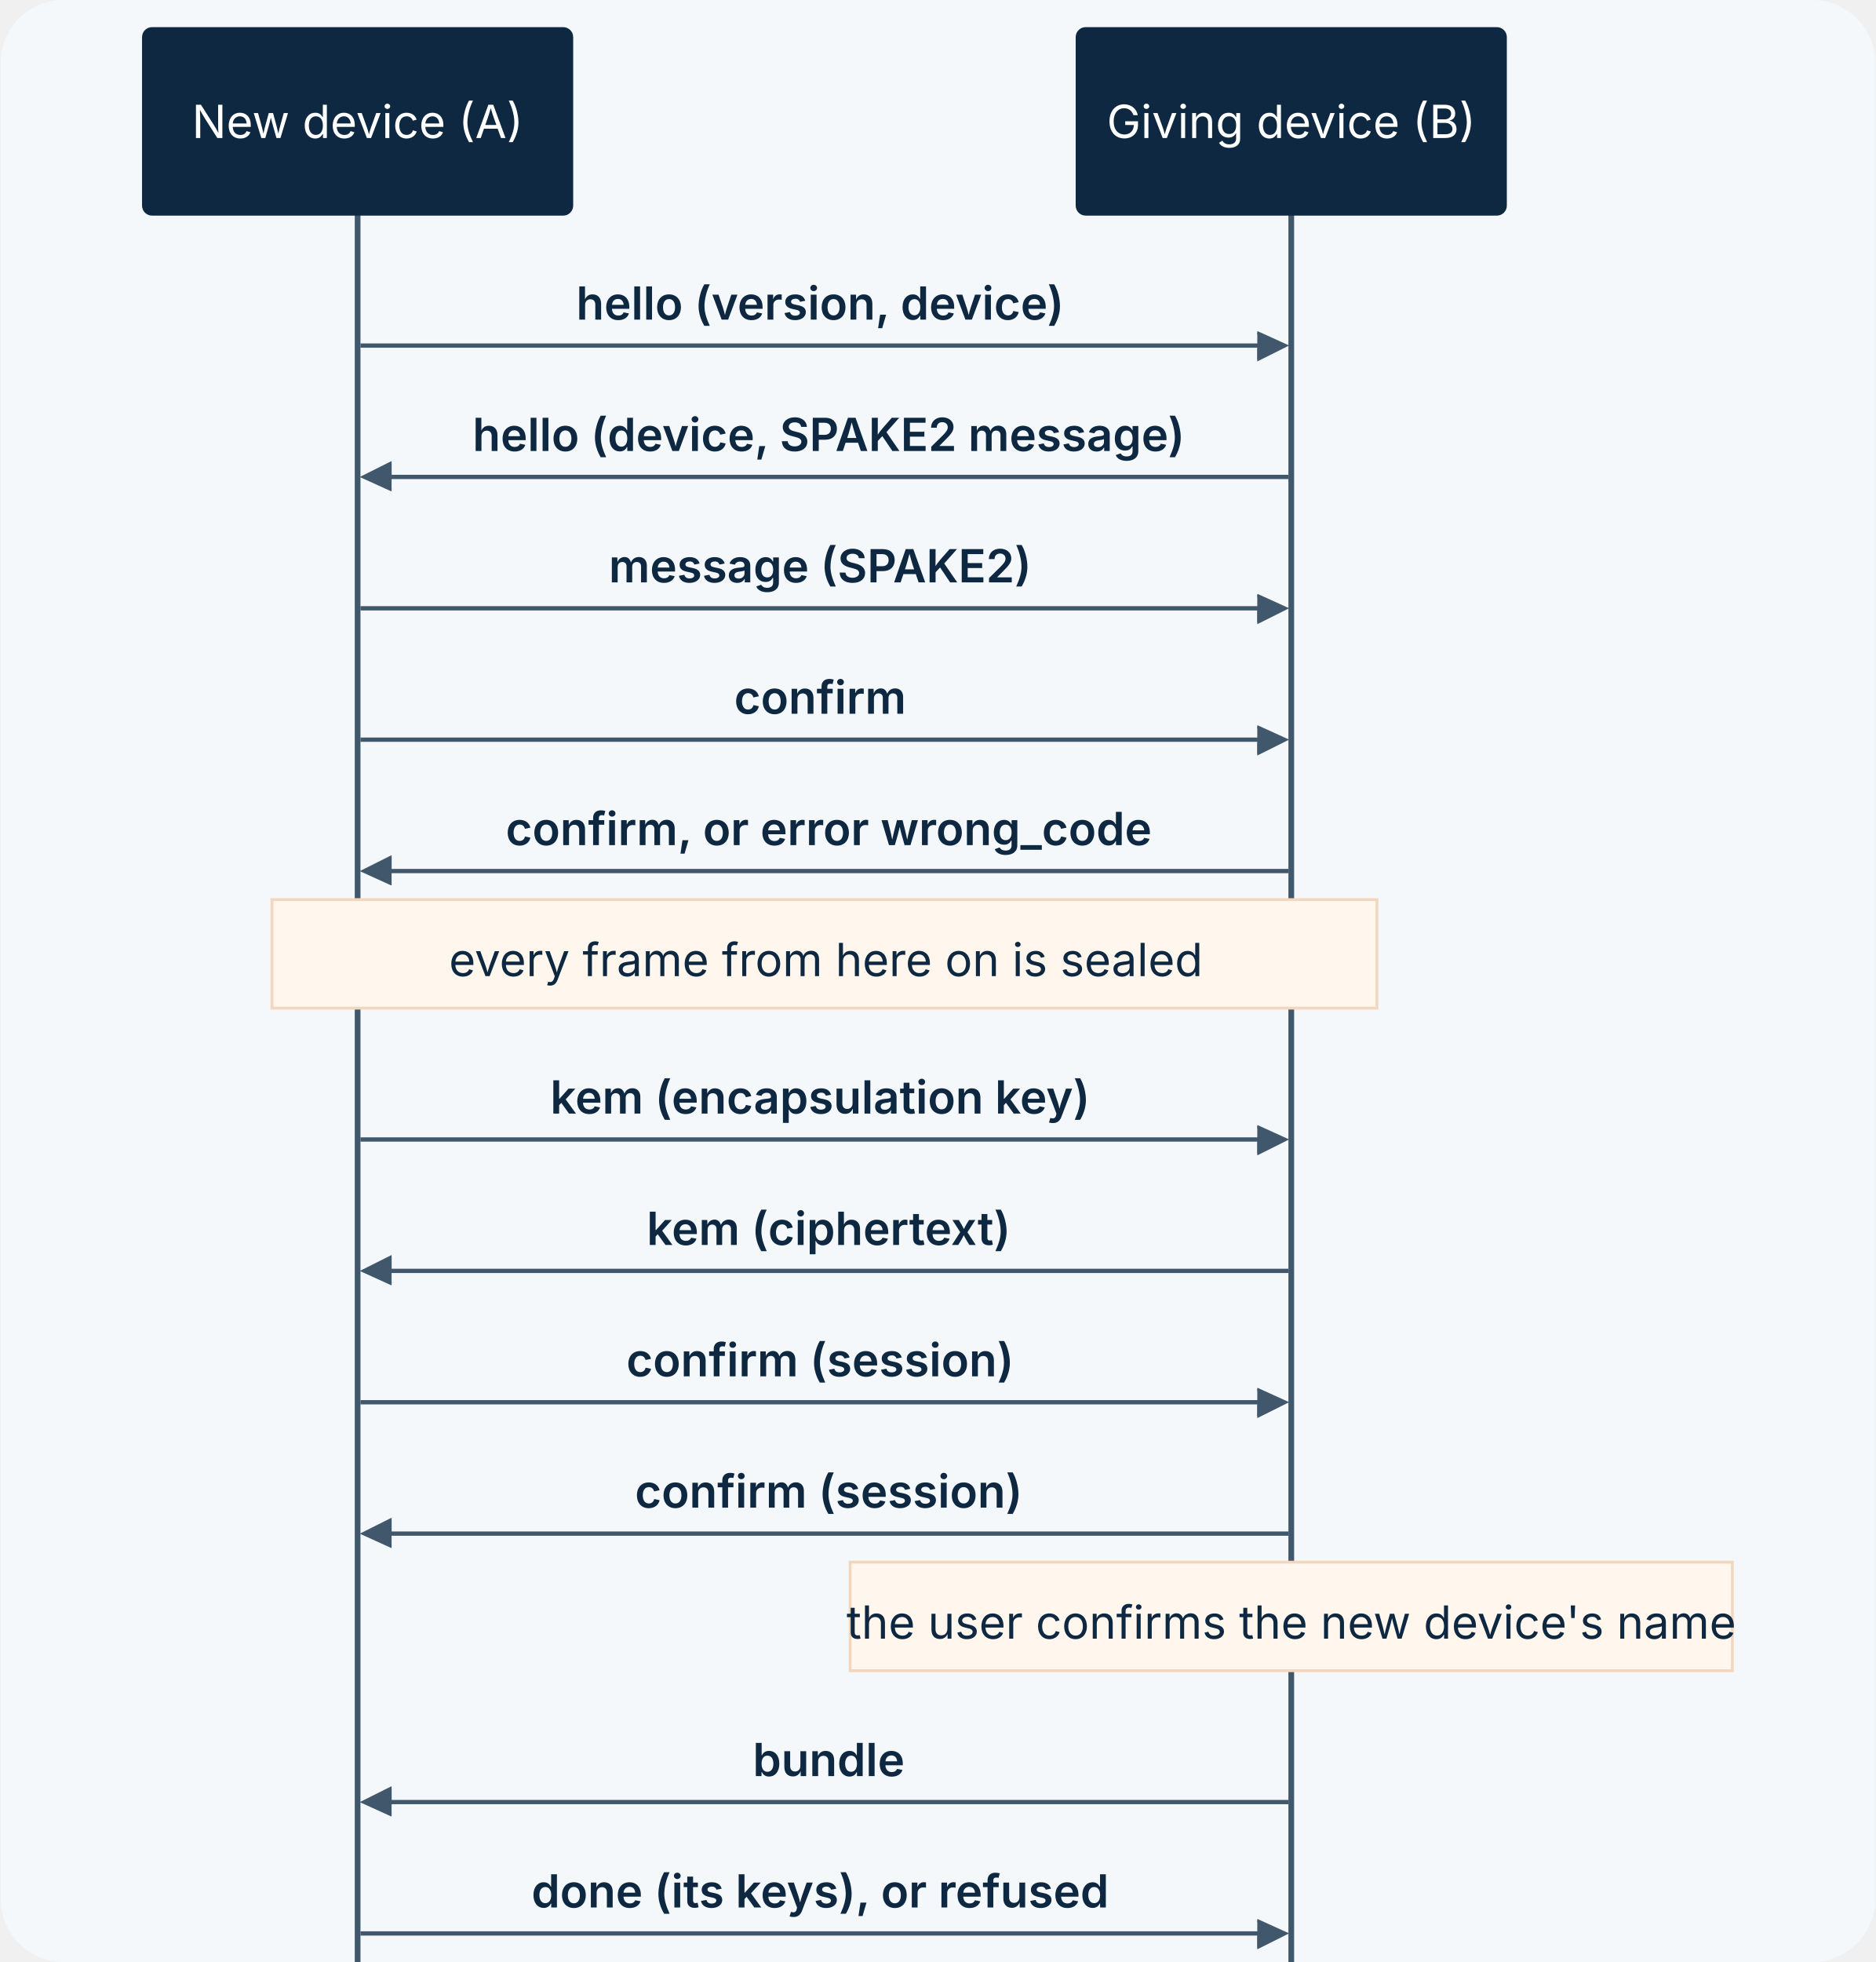
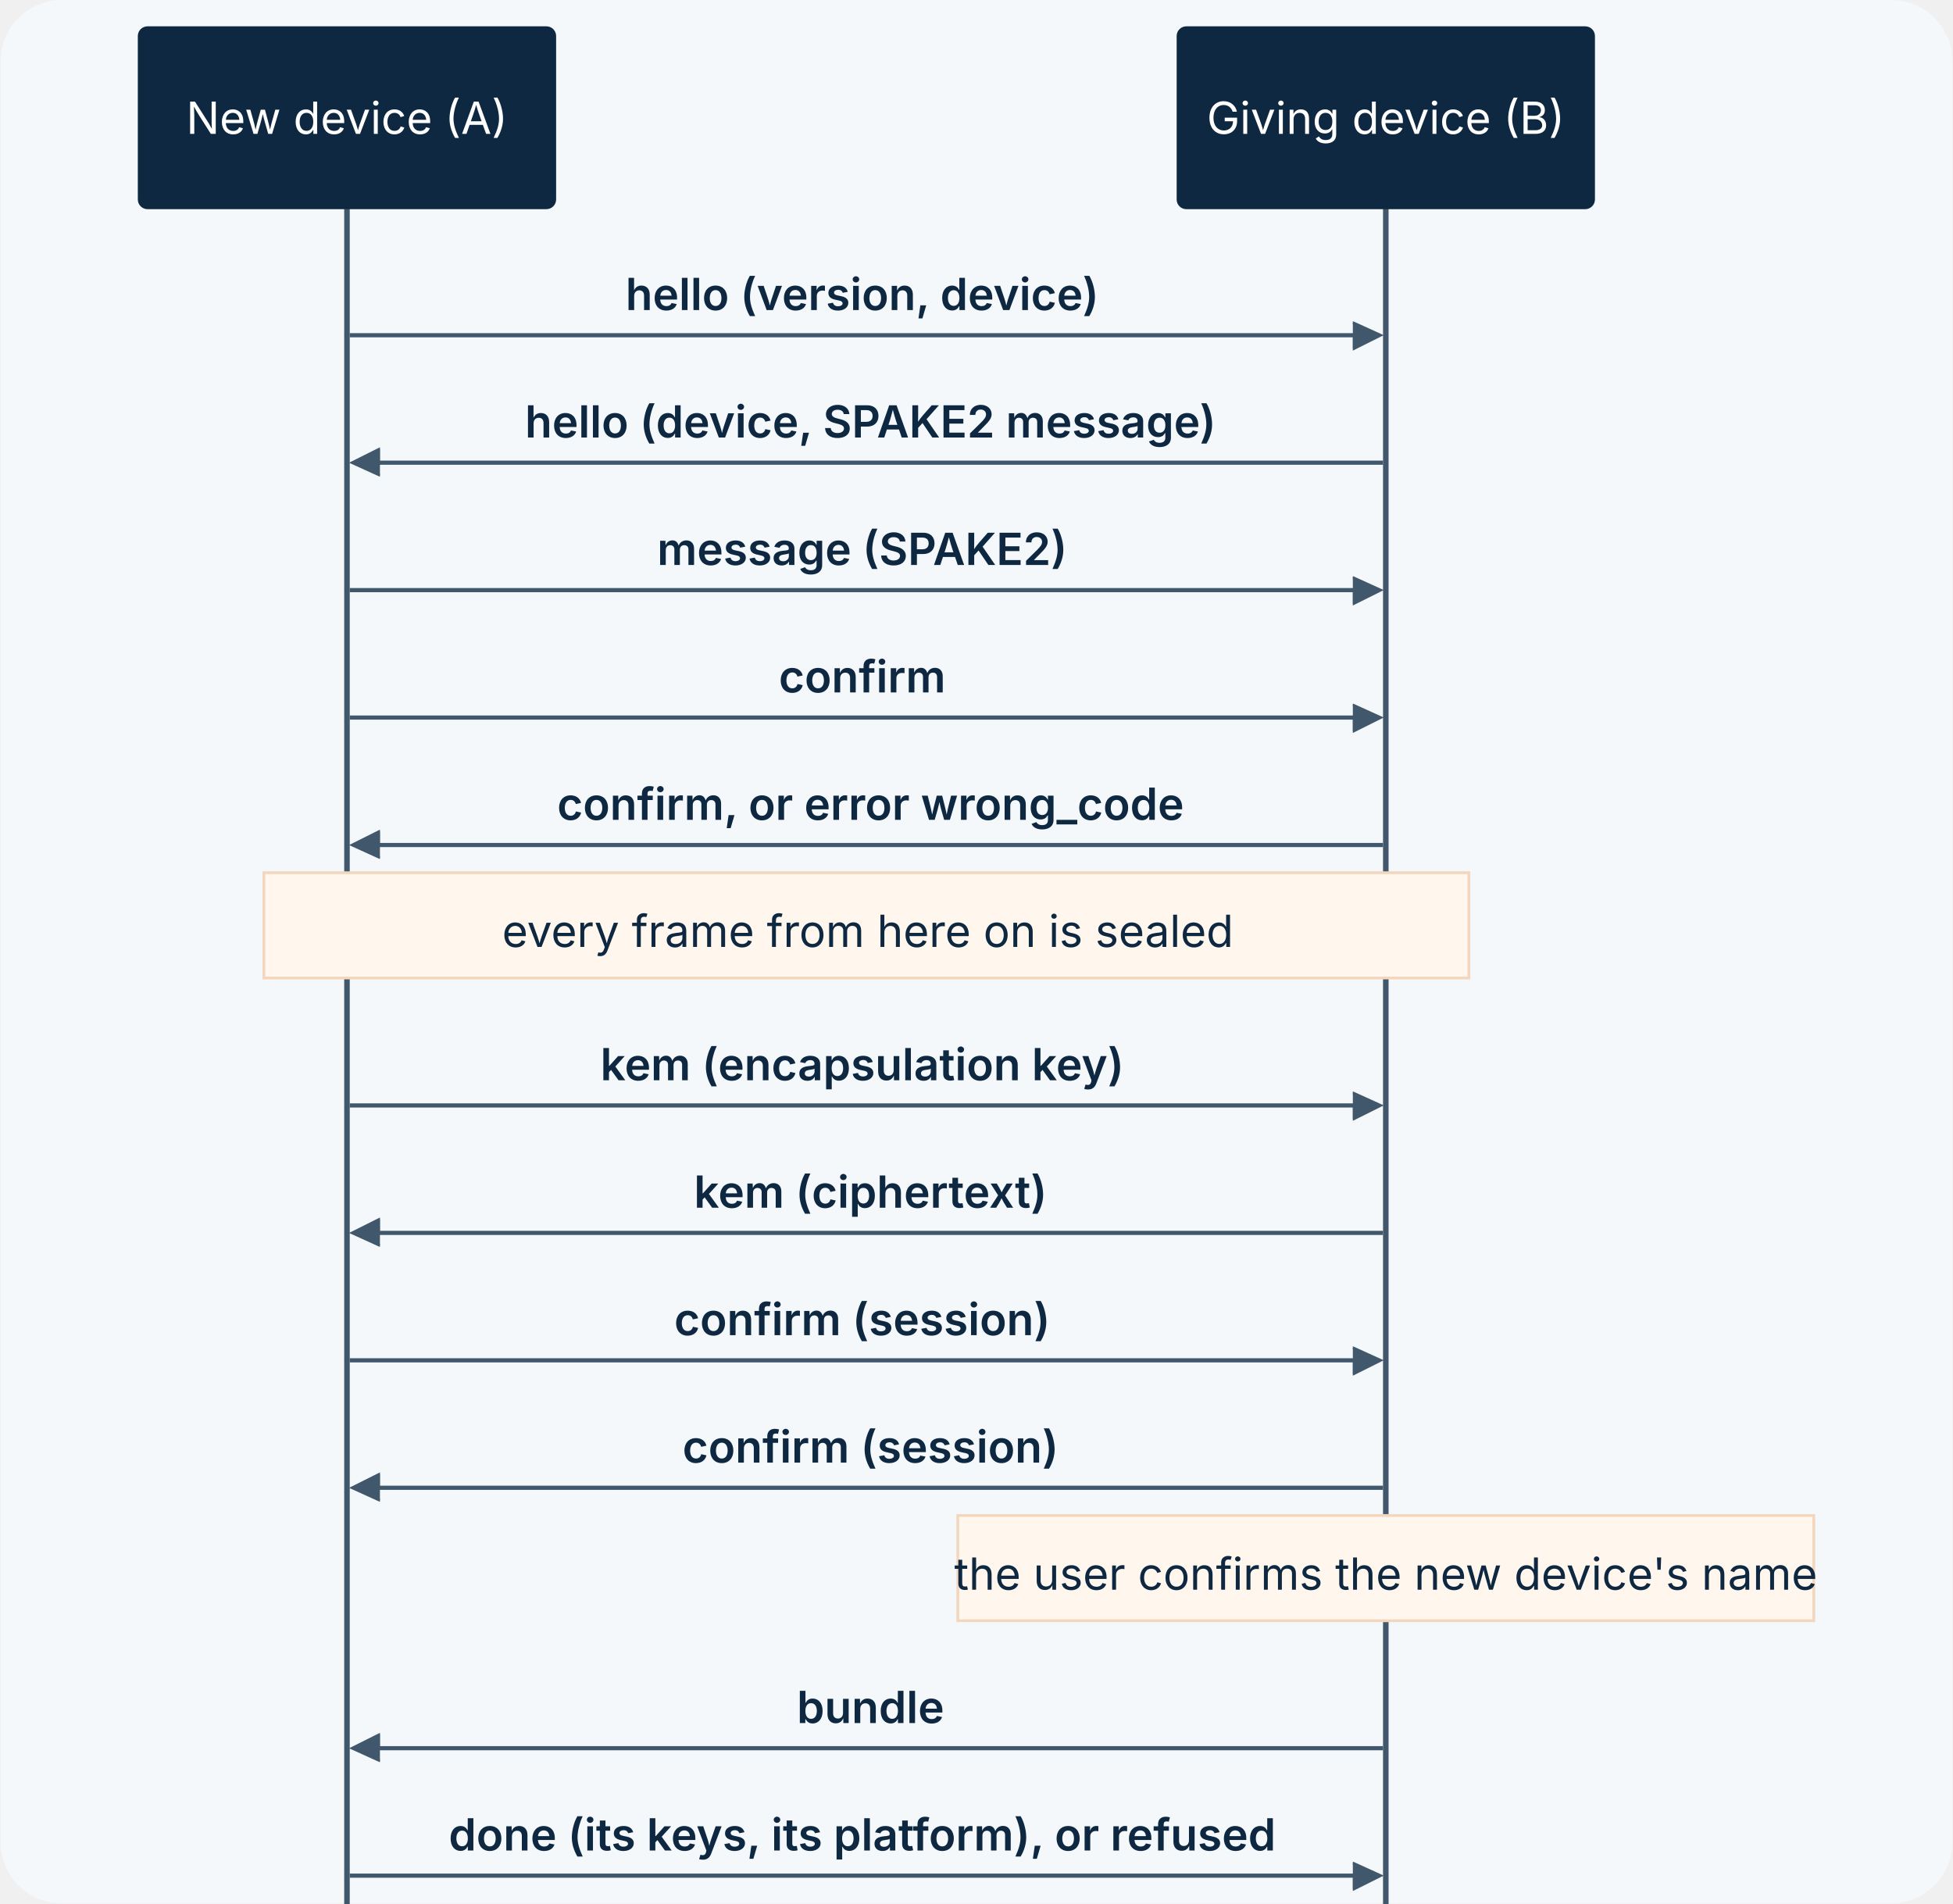
- <svg xmlns="http://www.w3.org/2000/svg" id="my-svg" viewBox="-50 -10 656.5 687" width="657" height="687" role="img" aria-label="The pairing exchange" font-family="Inter, -apple-system, &quot;Segoe UI&quot;, Roboto, sans-serif" data-tsm-source="9f30e58495c52253">
-   <rect class="tsm-panel" x="-50" y="-10" width="656.5" height="687" rx="22" fill="#F4F8FB" />
+ <svg xmlns="http://www.w3.org/2000/svg" id="my-svg" viewBox="-50 -10 704.5 687" width="705" height="687" role="img" aria-label="The pairing exchange" font-family="Inter, -apple-system, &quot;Segoe UI&quot;, Roboto, sans-serif" data-tsm-source="70be7479e8982cc2">
+   <rect class="tsm-panel" x="-50" y="-10" width="704.5" height="687" rx="22" fill="#F4F8FB" />
  <g>
-     <line id="actor1" x1="402" y1="65" x2="402" y2="2000" class="actor-line 200" stroke-width="0.5px" stroke="#999" name="G" data-et="life-line" data-id="G" />
+     <line id="actor1" x1="450" y1="65" x2="450" y2="2000" class="actor-line 200" stroke-width="0.5px" stroke="#999" name="G" data-et="life-line" data-id="G" />
    <g id="root-1" data-et="participant" data-type="participant" data-id="G">
-       <rect x="327" y="0" fill="#eaeaea" stroke="#666" width="150" height="65" name="G" rx="3" ry="3" class="actor actor-top" />
-       <text x="402" y="32.5" dominant-baseline="central" alignment-baseline="central" class="actor actor-box" style="text-anchor: middle; font-size: 16px; font-weight: 400; font-family: Inter, -apple-system, &quot;Segoe UI&quot;, Roboto, sans-serif;">
-         <tspan x="402" dy="0">Giving device (B)</tspan>
+       <rect x="375" y="0" fill="#eaeaea" stroke="#666" width="150" height="65" name="G" rx="3" ry="3" class="actor actor-top" />
+       <text x="450" y="32.5" dominant-baseline="central" alignment-baseline="central" class="actor actor-box" style="text-anchor: middle; font-size: 16px; font-weight: 400; font-family: Inter, -apple-system, &quot;Segoe UI&quot;, Roboto, sans-serif;">
+         <tspan x="450" dy="0">Giving device (B)</tspan>
      </text>
    </g>
  </g>
  <g>
    <line id="actor0" x1="75" y1="65" x2="75" y2="2000" class="actor-line 200" stroke-width="0.5px" stroke="#999" name="N" data-et="life-line" data-id="N" />
    <g id="root-0" data-et="participant" data-type="participant" data-id="N">
      <rect x="0" y="0" fill="#eaeaea" stroke="#666" width="150" height="65" name="N" rx="3" ry="3" class="actor actor-top" />
      <text x="75" y="32.5" dominant-baseline="central" alignment-baseline="central" class="actor actor-box" style="text-anchor: middle; font-size: 16px; font-weight: 400; font-family: Inter, -apple-system, &quot;Segoe UI&quot;, Roboto, sans-serif;">
        <tspan x="75" dy="0">New device (A)</tspan>
      </text>
    </g>
  </g>
  <style>#my-svg{font-family:Inter,-apple-system,"Segoe UI",Roboto,sans-serif;font-size:14px;fill:#0E2841;}@keyframes edge-animation-frame{from{stroke-dashoffset:0;}}@keyframes dash{to{stroke-dashoffset:0;}}#my-svg .edge-animation-slow{stroke-dasharray:9,5!important;stroke-dashoffset:900;animation:dash 50s linear infinite;stroke-linecap:round;}#my-svg .edge-animation-fast{stroke-dasharray:9,5!important;stroke-dashoffset:900;animation:dash 20s linear infinite;stroke-linecap:round;}#my-svg .error-icon{fill:#FFFFFF;}#my-svg .error-text{fill:#000000;stroke:#000000;}#my-svg .edge-thickness-normal{stroke-width:1px;}#my-svg .edge-thickness-thick{stroke-width:3.5px;}#my-svg .edge-pattern-solid{stroke-dasharray:0;}#my-svg .edge-thickness-invisible{stroke-width:0;fill:none;}#my-svg .edge-pattern-dashed{stroke-dasharray:3;}#my-svg .edge-pattern-dotted{stroke-dasharray:2;}#my-svg .marker{fill:#41576C;stroke:#41576C;}#my-svg .marker.cross{stroke:#41576C;}#my-svg svg{font-family:Inter,-apple-system,"Segoe UI",Roboto,sans-serif;font-size:14px;}#my-svg p{margin:0;}#my-svg .actor{stroke:#0E2841;fill:#0E2841;stroke-width:1;}#my-svg rect.actor.outer-path[data-look="neo"]{filter:drop-shadow( 1px 2px 2px rgba(185,185,185,1));}#my-svg rect.note[data-look="neo"]{stroke:#F3D6BE;fill:#FFF7ED;filter:drop-shadow( 1px 2px 2px rgba(185,185,185,1));}#my-svg text.actor&gt;tspan{fill:#FFFFFF;stroke:none;}#my-svg .actor-line{stroke:#41576C;}#my-svg .innerArc{stroke-width:1.5;stroke-dasharray:none;}#my-svg .messageLine0{stroke-width:1.5;stroke-dasharray:none;stroke:#41576C;}#my-svg .messageLine1{stroke-width:1.5;stroke-dasharray:2,2;stroke:#41576C;}#my-svg [id$="-arrowhead"] path{fill:#41576C;stroke:#41576C;}#my-svg .sequenceNumber{fill:#FFFFFF;}#my-svg [id$="-sequencenumber"]{fill:#41576C;}#my-svg [id$="-crosshead"] path{fill:#41576C;stroke:#41576C;}#my-svg .messageText{fill:#0E2841;stroke:none;}#my-svg .labelBox{stroke:#D7E1EA;fill:#FFFFFF;filter:none;}#my-svg .labelText,#my-svg .labelText&gt;tspan{fill:#FFFFFF;stroke:none;}#my-svg .loopText,#my-svg .loopText&gt;tspan{fill:#FFFFFF;stroke:none;}#my-svg .sectionTitle,#my-svg .sectionTitle&gt;tspan{fill:#FFFFFF;stroke:none;}#my-svg .loopLine{stroke-width:2px;stroke-dasharray:2,2;stroke:#D7E1EA;fill:#D7E1EA;}#my-svg .note{stroke:#F3D6BE;fill:#FFF7ED;}#my-svg .noteText,#my-svg .noteText&gt;tspan{fill:#0E2841;stroke:none;}#my-svg .activation0{fill:#EAF4FA;stroke:hsl(202.5, 61.538%, 84.902%);}#my-svg .activation1{fill:#EAF4FA;stroke:hsl(202.5, 61.538%, 84.902%);}#my-svg .activation2{fill:#EAF4FA;stroke:hsl(202.5, 61.538%, 84.902%);}#my-svg .actorPopupMenu{position:absolute;}#my-svg .actorPopupMenuPanel{position:absolute;fill:#0E2841;box-shadow:0px 8px 16px 0px rgba(0,0,0,0.2);filter:drop-shadow(3px 5px 2px rgb(0 0 0 / 0.4));}#my-svg .actor-man circle,#my-svg line{fill:#0E2841;stroke-width:2px;}#my-svg g rect.rect{filter:drop-shadow( 1px 2px 2px rgba(185,185,185,1));stroke:#D7E1EA;}#my-svg .node .neo-node{stroke:#D7E1EA;}#my-svg [data-look="neo"].node rect,#my-svg [data-look="neo"].cluster rect,#my-svg [data-look="neo"].node polygon{stroke:url(#my-svg-gradient);filter:drop-shadow( 1px 2px 2px rgba(185,185,185,1));}#my-svg [data-look="neo"].swimlane.cluster rect{filter:none;}#my-svg [data-look="neo"].node path{stroke:url(#my-svg-gradient);stroke-width:1px;}#my-svg [data-look="neo"].node .outer-path{filter:drop-shadow( 1px 2px 2px rgba(185,185,185,1));}#my-svg [data-look="neo"].node .neo-line path{stroke:#D7E1EA;filter:none;}#my-svg [data-look="neo"].node circle{stroke:url(#my-svg-gradient);filter:drop-shadow( 1px 2px 2px rgba(185,185,185,1));}#my-svg [data-look="neo"].node circle .state-start{fill:#000000;}#my-svg [data-look="neo"].icon-shape .icon{fill:url(#my-svg-gradient);filter:drop-shadow( 1px 2px 2px rgba(185,185,185,1));}#my-svg [data-look="neo"].icon-shape .icon-neo path{stroke:url(#my-svg-gradient);filter:drop-shadow( 1px 2px 2px rgba(185,185,185,1));}#my-svg .node rect,#my-svg .node polygon,#my-svg .node path,#my-svg .node circle{rx:12px;ry:12px;stroke-width:1.6px;}#my-svg .edgePath .path,#my-svg .flowchart-link{stroke-width:1.6px;}#my-svg .cluster rect{rx:18px;ry:18px;stroke-width:1.6px;}#my-svg .cluster-label .nodeLabel,#my-svg .cluster-label text{font-weight:700;letter-spacing:0.04em;text-transform:uppercase;font-size:13px;}#my-svg .nodeLabel,#my-svg .node text,#my-svg .node tspan{font-weight:600!important;}#my-svg .cluster-label tspan{font-weight:700!important;}#my-svg .edgeLabel,#my-svg .edgeLabel text,#my-svg .edgeLabel tspan{font-size:11.5px;fill:rgb(65, 87, 108);color:rgb(65, 87, 108);font-weight:400!important;}#my-svg .edgeLabel rect,#my-svg .labelBkg{opacity:1!important;fill:rgb(244, 248, 251)!important;}#my-svg .node,#my-svg .cluster,#my-svg .node rect,#my-svg .node path,#my-svg .node polygon,#my-svg .cluster rect{filter:none!important;}#my-svg .edge-pattern-dotted,#my-svg .edge-pattern-dashed{stroke:rgb(160, 43, 147)!important;stroke-dasharray:6,5!important;}#my-svg marker path{fill:rgb(65, 87, 108);stroke:rgb(65, 87, 108);}#my-svg :root{--mermaid-font-family:Inter,-apple-system,"Segoe UI",Roboto,sans-serif;}</style>
  <g />
  <defs>
    <symbol id="my-svg-computer" width="24" height="24">
      <path transform="scale(.5)" d="M2 2v13h20v-13h-20zm18 11h-16v-9h16v9zm-10.228 6l.466-1h3.524l.467 1h-4.457zm14.228 3h-24l2-6h2.104l-1.33 4h18.45l-1.297-4h2.073l2 6zm-5-10h-14v-7h14v7z" />
    </symbol>
  </defs>
  <defs>
    <symbol id="my-svg-database" fill-rule="evenodd" clip-rule="evenodd">
      <path transform="scale(.5)" d="M12.258.001l.256.004.255.005.253.008.251.01.249.012.247.015.246.016.242.019.241.02.239.023.236.024.233.027.231.028.229.031.225.032.223.034.22.036.217.038.214.04.211.041.208.043.205.045.201.046.198.048.194.05.191.051.187.053.183.054.18.056.175.057.172.059.168.06.163.061.16.063.155.064.15.066.074.033.073.033.071.034.07.034.069.035.068.035.067.035.066.035.064.036.064.036.062.036.06.036.06.037.058.037.058.037.055.038.055.038.053.038.052.038.051.039.05.039.048.039.047.039.045.04.044.04.043.04.041.04.04.041.039.041.037.041.036.041.034.041.033.042.032.042.03.042.029.042.027.042.026.043.024.043.023.043.021.043.02.043.018.044.017.043.015.044.013.044.012.044.011.045.009.044.007.045.006.045.004.045.002.045.001.045v17l-.001.045-.002.045-.004.045-.006.045-.007.045-.009.044-.011.045-.012.044-.013.044-.015.044-.017.043-.018.044-.02.043-.021.043-.023.043-.024.043-.026.043-.027.042-.029.042-.03.042-.032.042-.033.042-.034.041-.036.041-.037.041-.039.041-.04.041-.041.04-.043.04-.044.04-.045.04-.047.039-.048.039-.05.039-.051.039-.052.038-.053.038-.055.038-.055.038-.058.037-.058.037-.06.037-.06.036-.062.036-.064.036-.064.036-.066.035-.067.035-.068.035-.069.035-.07.034-.071.034-.073.033-.074.033-.15.066-.155.064-.16.063-.163.061-.168.06-.172.059-.175.057-.18.056-.183.054-.187.053-.191.051-.194.05-.198.048-.201.046-.205.045-.208.043-.211.041-.214.04-.217.038-.22.036-.223.034-.225.032-.229.031-.231.028-.233.027-.236.024-.239.023-.241.02-.242.019-.246.016-.247.015-.249.012-.251.01-.253.008-.255.005-.256.004-.258.001-.258-.001-.256-.004-.255-.005-.253-.008-.251-.01-.249-.012-.247-.015-.245-.016-.243-.019-.241-.02-.238-.023-.236-.024-.234-.027-.231-.028-.228-.031-.226-.032-.223-.034-.22-.036-.217-.038-.214-.04-.211-.041-.208-.043-.204-.045-.201-.046-.198-.048-.195-.05-.19-.051-.187-.053-.184-.054-.179-.056-.176-.057-.172-.059-.167-.06-.164-.061-.159-.063-.155-.064-.151-.066-.074-.033-.072-.033-.072-.034-.07-.034-.069-.035-.068-.035-.067-.035-.066-.035-.064-.036-.063-.036-.062-.036-.061-.036-.06-.037-.058-.037-.057-.037-.056-.038-.055-.038-.053-.038-.052-.038-.051-.039-.049-.039-.049-.039-.046-.039-.046-.04-.044-.04-.043-.04-.041-.04-.04-.041-.039-.041-.037-.041-.036-.041-.034-.041-.033-.042-.032-.042-.03-.042-.029-.042-.027-.042-.026-.043-.024-.043-.023-.043-.021-.043-.02-.043-.018-.044-.017-.043-.015-.044-.013-.044-.012-.044-.011-.045-.009-.044-.007-.045-.006-.045-.004-.045-.002-.045-.001-.045v-17l.001-.045.002-.045.004-.045.006-.045.007-.045.009-.044.011-.045.012-.044.013-.044.015-.044.017-.043.018-.044.02-.043.021-.043.023-.043.024-.043.026-.043.027-.042.029-.042.03-.042.032-.042.033-.042.034-.041.036-.041.037-.041.039-.041.04-.041.041-.04.043-.04.044-.04.046-.04.046-.039.049-.039.049-.039.051-.039.052-.038.053-.038.055-.038.056-.038.057-.037.058-.037.06-.037.061-.036.062-.036.063-.036.064-.036.066-.035.067-.035.068-.035.069-.035.07-.034.072-.034.072-.033.074-.033.151-.066.155-.064.159-.063.164-.061.167-.06.172-.059.176-.057.179-.056.184-.054.187-.053.19-.051.195-.05.198-.048.201-.046.204-.045.208-.043.211-.041.214-.04.217-.038.22-.036.223-.034.226-.032.228-.031.231-.028.234-.027.236-.024.238-.023.241-.02.243-.019.245-.016.247-.015.249-.012.251-.01.253-.008.255-.005.256-.004.258-.001.258.001zm-9.258 20.499v.01l.001.021.003.021.004.022.005.021.006.022.007.022.009.023.01.022.011.023.012.023.013.023.015.023.016.024.017.023.018.024.019.024.021.024.022.025.023.024.024.025.052.049.056.05.061.051.066.051.07.051.075.051.079.052.084.052.088.052.092.052.097.052.102.051.105.052.11.052.114.051.119.051.123.051.127.05.131.05.135.05.139.048.144.049.147.047.152.047.155.047.16.045.163.045.167.043.171.043.176.041.178.041.183.039.187.039.19.037.194.035.197.035.202.033.204.031.209.03.212.029.216.027.219.025.222.024.226.021.23.02.233.018.236.016.24.015.243.012.246.01.249.008.253.005.256.004.259.001.26-.001.257-.004.254-.005.25-.008.247-.011.244-.012.241-.014.237-.016.233-.018.231-.021.226-.021.224-.024.22-.026.216-.027.212-.028.21-.031.205-.031.202-.034.198-.034.194-.036.191-.037.187-.039.183-.04.179-.04.175-.042.172-.043.168-.044.163-.045.16-.046.155-.046.152-.047.148-.048.143-.049.139-.049.136-.05.131-.05.126-.05.123-.051.118-.052.114-.051.11-.052.106-.052.101-.052.096-.052.092-.052.088-.053.083-.051.079-.052.074-.052.07-.051.065-.051.06-.051.056-.05.051-.05.023-.024.023-.025.021-.024.02-.024.019-.024.018-.024.017-.024.015-.023.014-.024.013-.023.012-.023.01-.023.01-.022.008-.022.006-.022.006-.022.004-.022.004-.021.001-.021.001-.021v-4.127l-.077.055-.08.053-.083.054-.085.053-.087.052-.09.052-.093.051-.095.05-.097.05-.1.049-.102.049-.105.048-.106.047-.109.047-.111.046-.114.045-.115.045-.118.044-.12.043-.122.042-.124.042-.126.041-.128.04-.13.04-.132.038-.134.038-.135.037-.138.037-.139.035-.142.035-.143.034-.144.033-.147.032-.148.031-.15.03-.151.03-.153.029-.154.027-.156.027-.158.026-.159.025-.161.024-.162.023-.163.022-.165.021-.166.02-.167.019-.169.018-.169.017-.171.016-.173.015-.173.014-.175.013-.175.012-.177.011-.178.01-.179.008-.179.008-.181.006-.182.005-.182.004-.184.003-.184.002h-.37l-.184-.002-.184-.003-.182-.004-.182-.005-.181-.006-.179-.008-.179-.008-.178-.01-.176-.011-.176-.012-.175-.013-.173-.014-.172-.015-.171-.016-.17-.017-.169-.018-.167-.019-.166-.02-.165-.021-.163-.022-.162-.023-.161-.024-.159-.025-.157-.026-.156-.027-.155-.027-.153-.029-.151-.03-.15-.03-.148-.031-.146-.032-.145-.033-.143-.034-.141-.035-.14-.035-.137-.037-.136-.037-.134-.038-.132-.038-.13-.04-.128-.04-.126-.041-.124-.042-.122-.042-.12-.044-.117-.043-.116-.045-.113-.045-.112-.046-.109-.047-.106-.047-.105-.048-.102-.049-.1-.049-.097-.05-.095-.05-.093-.052-.09-.051-.087-.052-.085-.053-.083-.054-.08-.054-.077-.054v4.127zm0-5.654v.011l.001.021.003.021.004.021.005.022.006.022.007.022.009.022.01.022.011.023.012.023.013.023.015.024.016.023.017.024.018.024.019.024.021.024.022.024.023.025.024.024.052.05.056.05.061.05.066.051.07.051.075.052.079.051.084.052.088.052.092.052.097.052.102.052.105.052.11.051.114.051.119.052.123.05.127.051.131.05.135.049.139.049.144.048.147.048.152.047.155.046.16.045.163.045.167.044.171.042.176.042.178.04.183.04.187.038.19.037.194.036.197.034.202.033.204.032.209.03.212.028.216.027.219.025.222.024.226.022.23.02.233.018.236.016.24.014.243.012.246.01.249.008.253.006.256.003.259.001.26-.001.257-.003.254-.006.25-.008.247-.01.244-.012.241-.015.237-.016.233-.018.231-.02.226-.022.224-.024.22-.025.216-.027.212-.029.21-.03.205-.032.202-.033.198-.035.194-.036.191-.037.187-.039.183-.039.179-.041.175-.042.172-.043.168-.044.163-.045.16-.045.155-.047.152-.047.148-.048.143-.048.139-.05.136-.049.131-.05.126-.051.123-.051.118-.051.114-.052.11-.052.106-.052.101-.052.096-.052.092-.052.088-.052.083-.052.079-.052.074-.051.07-.052.065-.051.06-.05.056-.051.051-.049.023-.025.023-.024.021-.025.02-.024.019-.024.018-.024.017-.024.015-.023.014-.023.013-.024.012-.022.01-.023.01-.023.008-.022.006-.022.006-.022.004-.021.004-.022.001-.021.001-.021v-4.139l-.077.054-.08.054-.083.054-.085.052-.087.053-.09.051-.093.051-.095.051-.097.05-.1.049-.102.049-.105.048-.106.047-.109.047-.111.046-.114.045-.115.044-.118.044-.12.044-.122.042-.124.042-.126.041-.128.04-.13.039-.132.039-.134.038-.135.037-.138.036-.139.036-.142.035-.143.033-.144.033-.147.033-.148.031-.15.03-.151.03-.153.028-.154.028-.156.027-.158.026-.159.025-.161.024-.162.023-.163.022-.165.021-.166.02-.167.019-.169.018-.169.017-.171.016-.173.015-.173.014-.175.013-.175.012-.177.011-.178.009-.179.009-.179.007-.181.007-.182.005-.182.004-.184.003-.184.002h-.37l-.184-.002-.184-.003-.182-.004-.182-.005-.181-.007-.179-.007-.179-.009-.178-.009-.176-.011-.176-.012-.175-.013-.173-.014-.172-.015-.171-.016-.17-.017-.169-.018-.167-.019-.166-.02-.165-.021-.163-.022-.162-.023-.161-.024-.159-.025-.157-.026-.156-.027-.155-.028-.153-.028-.151-.03-.15-.03-.148-.031-.146-.033-.145-.033-.143-.033-.141-.035-.14-.036-.137-.036-.136-.037-.134-.038-.132-.039-.13-.039-.128-.04-.126-.041-.124-.042-.122-.043-.12-.043-.117-.044-.116-.044-.113-.046-.112-.046-.109-.046-.106-.047-.105-.048-.102-.049-.1-.049-.097-.05-.095-.051-.093-.051-.09-.051-.087-.053-.085-.052-.083-.054-.08-.054-.077-.054v4.139zm0-5.666v.011l.001.02.003.022.004.021.005.022.006.021.007.022.009.023.01.022.011.023.012.023.013.023.015.023.016.024.017.024.018.023.019.024.021.025.022.024.023.024.024.025.052.05.056.05.061.05.066.051.07.051.075.052.079.051.084.052.088.052.092.052.097.052.102.052.105.051.11.052.114.051.119.051.123.051.127.05.131.05.135.05.139.049.144.048.147.048.152.047.155.046.16.045.163.045.167.043.171.043.176.042.178.04.183.04.187.038.19.037.194.036.197.034.202.033.204.032.209.03.212.028.216.027.219.025.222.024.226.021.23.02.233.018.236.017.24.014.243.012.246.01.249.008.253.006.256.003.259.001.26-.001.257-.003.254-.006.25-.008.247-.01.244-.013.241-.014.237-.016.233-.018.231-.02.226-.022.224-.024.22-.025.216-.027.212-.029.21-.03.205-.032.202-.033.198-.035.194-.036.191-.037.187-.039.183-.039.179-.041.175-.042.172-.043.168-.044.163-.045.16-.045.155-.047.152-.047.148-.048.143-.049.139-.049.136-.049.131-.051.126-.05.123-.051.118-.052.114-.051.11-.052.106-.052.101-.052.096-.052.092-.052.088-.052.083-.052.079-.052.074-.052.07-.051.065-.051.06-.051.056-.05.051-.049.023-.025.023-.025.021-.024.02-.024.019-.024.018-.024.017-.024.015-.023.014-.024.013-.023.012-.023.01-.022.01-.023.008-.022.006-.022.006-.022.004-.022.004-.021.001-.021.001-.021v-4.153l-.077.054-.08.054-.083.053-.085.053-.087.053-.09.051-.093.051-.095.051-.097.05-.1.049-.102.048-.105.048-.106.048-.109.046-.111.046-.114.046-.115.044-.118.044-.12.043-.122.043-.124.042-.126.041-.128.04-.13.039-.132.039-.134.038-.135.037-.138.036-.139.036-.142.034-.143.034-.144.033-.147.032-.148.032-.15.03-.151.03-.153.028-.154.028-.156.027-.158.026-.159.024-.161.024-.162.023-.163.023-.165.021-.166.02-.167.019-.169.018-.169.017-.171.016-.173.015-.173.014-.175.013-.175.012-.177.01-.178.01-.179.009-.179.007-.181.006-.182.006-.182.004-.184.003-.184.001-.185.001-.185-.001-.184-.001-.184-.003-.182-.004-.182-.006-.181-.006-.179-.007-.179-.009-.178-.01-.176-.01-.176-.012-.175-.013-.173-.014-.172-.015-.171-.016-.17-.017-.169-.018-.167-.019-.166-.02-.165-.021-.163-.023-.162-.023-.161-.024-.159-.024-.157-.026-.156-.027-.155-.028-.153-.028-.151-.03-.15-.03-.148-.032-.146-.032-.145-.033-.143-.034-.141-.034-.14-.036-.137-.036-.136-.037-.134-.038-.132-.039-.13-.039-.128-.041-.126-.041-.124-.041-.122-.043-.12-.043-.117-.044-.116-.044-.113-.046-.112-.046-.109-.046-.106-.048-.105-.048-.102-.048-.1-.05-.097-.049-.095-.051-.093-.051-.09-.052-.087-.052-.085-.053-.083-.053-.08-.054-.077-.054v4.153zm8.74-8.179l-.257.004-.254.005-.25.008-.247.011-.244.012-.241.014-.237.016-.233.018-.231.021-.226.022-.224.023-.22.026-.216.027-.212.028-.21.031-.205.032-.202.033-.198.034-.194.036-.191.038-.187.038-.183.04-.179.041-.175.042-.172.043-.168.043-.163.045-.16.046-.155.046-.152.048-.148.048-.143.048-.139.049-.136.05-.131.05-.126.051-.123.051-.118.051-.114.052-.11.052-.106.052-.101.052-.096.052-.092.052-.088.052-.083.052-.079.052-.074.051-.07.052-.065.051-.06.05-.056.05-.051.05-.023.025-.023.024-.021.024-.02.025-.019.024-.018.024-.017.023-.015.024-.014.023-.013.023-.012.023-.01.023-.01.022-.008.022-.006.023-.006.021-.004.022-.004.021-.001.021-.001.021.001.021.001.021.004.021.004.022.006.021.006.023.008.022.01.022.01.023.012.023.013.023.014.023.015.024.017.023.018.024.019.024.02.025.021.024.023.024.023.025.051.05.056.05.06.05.065.051.07.052.074.051.079.052.083.052.088.052.092.052.096.052.101.052.106.052.11.052.114.052.118.051.123.051.126.051.131.05.136.05.139.049.143.048.148.048.152.048.155.046.16.046.163.045.168.043.172.043.175.042.179.041.183.04.187.038.191.038.194.036.198.034.202.033.205.032.21.031.212.028.216.027.22.026.224.023.226.022.231.021.233.018.237.016.241.014.244.012.247.011.25.008.254.005.257.004.26.001.26-.001.257-.004.254-.005.25-.008.247-.011.244-.012.241-.014.237-.016.233-.018.231-.021.226-.022.224-.023.22-.026.216-.027.212-.028.21-.031.205-.032.202-.033.198-.034.194-.036.191-.038.187-.038.183-.04.179-.041.175-.042.172-.043.168-.043.163-.045.16-.046.155-.046.152-.048.148-.048.143-.048.139-.049.136-.05.131-.05.126-.051.123-.051.118-.051.114-.052.11-.052.106-.052.101-.052.096-.052.092-.052.088-.052.083-.052.079-.052.074-.051.07-.052.065-.051.06-.05.056-.05.051-.05.023-.025.023-.024.021-.024.02-.025.019-.024.018-.024.017-.023.015-.024.014-.023.013-.023.012-.023.01-.023.01-.022.008-.022.006-.023.006-.021.004-.022.004-.021.001-.021.001-.021-.001-.021-.001-.021-.004-.021-.004-.022-.006-.021-.006-.023-.008-.022-.01-.022-.01-.023-.012-.023-.013-.023-.014-.023-.015-.024-.017-.023-.018-.024-.019-.024-.02-.025-.021-.024-.023-.024-.023-.025-.051-.05-.056-.05-.06-.05-.065-.051-.07-.052-.074-.051-.079-.052-.083-.052-.088-.052-.092-.052-.096-.052-.101-.052-.106-.052-.11-.052-.114-.052-.118-.051-.123-.051-.126-.051-.131-.05-.136-.05-.139-.049-.143-.048-.148-.048-.152-.048-.155-.046-.16-.046-.163-.045-.168-.043-.172-.043-.175-.042-.179-.041-.183-.04-.187-.038-.191-.038-.194-.036-.198-.034-.202-.033-.205-.032-.21-.031-.212-.028-.216-.027-.22-.026-.224-.023-.226-.022-.231-.021-.233-.018-.237-.016-.241-.014-.244-.012-.247-.011-.25-.008-.254-.005-.257-.004-.26-.001-.26.001z" />
    </symbol>
  </defs>
  <defs>
    <symbol id="my-svg-clock" width="24" height="24">
      <path transform="scale(.5)" d="M12 2c5.514 0 10 4.486 10 10s-4.486 10-10 10-10-4.486-10-10 4.486-10 10-10zm0-2c-6.627 0-12 5.373-12 12s5.373 12 12 12 12-5.373 12-12-5.373-12-12-12zm5.848 12.459c.202.038.202.333.001.372-1.907.361-6.045 1.111-6.547 1.111-.719 0-1.301-.582-1.301-1.301 0-.512.77-5.447 1.125-7.445.034-.192.312-.181.343.014l.985 6.238 5.394 1.011z" />
    </symbol>
  </defs>
  <defs>
    <marker id="my-svg-arrowhead" refX="7.9" refY="5" markerUnits="userSpaceOnUse" markerWidth="12" markerHeight="12" orient="auto-start-reverse">
      <path d="M -1 0 L 10 5 L 0 10 z" />
    </marker>
  </defs>
  <defs>
    <marker id="my-svg-crosshead" markerWidth="15" markerHeight="8" orient="auto" refX="4" refY="4.5">
      <path fill="none" stroke="#000000" stroke-width="1pt" d="M 1,2 L 6,7 M 6,2 L 1,7" style="stroke-dasharray: 0, 0;" />
    </marker>
  </defs>
  <defs>
    <marker id="my-svg-filled-head" refX="15.5" refY="7" markerWidth="20" markerHeight="28" orient="auto">
      <path d="M 18,7 L9,13 L14,7 L9,1 Z" />
    </marker>
  </defs>
  <defs>
    <marker id="my-svg-sequencenumber" refX="15" refY="15" markerWidth="60" markerHeight="40" orient="auto">
      <circle cx="15" cy="15" r="6" />
    </marker>
  </defs>
  <defs>
    <marker id="my-svg-solidTopArrowHead" refX="7.9" refY="7.25" markerUnits="userSpaceOnUse" markerWidth="12" markerHeight="12" orient="auto-start-reverse">
      <path d="M 0 0 L 10 8 L 0 8 z" />
    </marker>
  </defs>
  <defs>
    <marker id="my-svg-solidBottomArrowHead" refX="7.9" refY="0.75" markerUnits="userSpaceOnUse" markerWidth="12" markerHeight="12" orient="auto-start-reverse">
      <path d="M 0 0 L 10 0 L 0 8 z" />
    </marker>
  </defs>
  <defs>
    <marker id="my-svg-stickTopArrowHead" refX="7.5" refY="7" markerUnits="userSpaceOnUse" markerWidth="12" markerHeight="12" orient="auto-start-reverse">
      <path d="M 0 0 L 7 7" stroke="black" stroke-width="1.5" fill="none" />
    </marker>
  </defs>
  <defs>
    <marker id="my-svg-stickBottomArrowHead" refX="7.5" refY="0" markerUnits="userSpaceOnUse" markerWidth="12" markerHeight="12" orient="auto-start-reverse">
      <path d="M 0 7 L 7 0" stroke="black" stroke-width="1.5" fill="none" />
    </marker>
  </defs>
  <g data-et="note" data-id="i5">
-     <rect x="45" y="305" fill="#EDF2AE" stroke="#666" width="387" height="38" class="note" />
-     <text x="239" y="310" text-anchor="middle" dominant-baseline="middle" alignment-baseline="middle" class="noteText" dy="1em" style="font-family: Inter, -apple-system, &quot;Segoe UI&quot;, Roboto, sans-serif; font-size: 16px; font-weight: 400;">
-       <tspan x="239">every frame from here on is sealed</tspan>
+     <rect x="45" y="305" fill="#EDF2AE" stroke="#666" width="435" height="38" class="note" />
+     <text x="263" y="310" text-anchor="middle" dominant-baseline="middle" alignment-baseline="middle" class="noteText" dy="1em" style="font-family: Inter, -apple-system, &quot;Segoe UI&quot;, Roboto, sans-serif; font-size: 16px; font-weight: 400;">
+       <tspan x="263">every frame from here on is sealed</tspan>
    </text>
  </g>
  <g data-et="note" data-id="i10">
-     <rect x="247.5" y="537" fill="#EDF2AE" stroke="#666" width="309" height="38" class="note" />
-     <text x="402" y="542" text-anchor="middle" dominant-baseline="middle" alignment-baseline="middle" class="noteText" dy="1em" style="font-family: Inter, -apple-system, &quot;Segoe UI&quot;, Roboto, sans-serif; font-size: 16px; font-weight: 400;">
-       <tspan x="402">the user confirms the new device's name</tspan>
+     <rect x="295.5" y="537" fill="#EDF2AE" stroke="#666" width="309" height="38" class="note" />
+     <text x="450" y="542" text-anchor="middle" dominant-baseline="middle" alignment-baseline="middle" class="noteText" dy="1em" style="font-family: Inter, -apple-system, &quot;Segoe UI&quot;, Roboto, sans-serif; font-size: 16px; font-weight: 400;">
+       <tspan x="450">the user confirms the new device's name</tspan>
    </text>
  </g>
-   <text x="237" y="80" text-anchor="middle" dominant-baseline="middle" alignment-baseline="middle" class="messageText" dy="1em" style="font-family: Inter, -apple-system, &quot;Segoe UI&quot;, Roboto, sans-serif; font-size: 16px; font-weight: 600;">hello (version, device)</text>
-   <line x1="76" y1="111" x2="398" y2="111" class="messageLine0" data-et="message" data-id="i0" data-from="N" data-to="G" stroke-width="2" stroke="none" marker-end="url(#my-svg-arrowhead)" style="fill: none;" />
-   <text x="240" y="126" text-anchor="middle" dominant-baseline="middle" alignment-baseline="middle" class="messageText" dy="1em" style="font-family: Inter, -apple-system, &quot;Segoe UI&quot;, Roboto, sans-serif; font-size: 16px; font-weight: 600;">hello (device, SPAKE2 message)</text>
-   <line x1="401" y1="157" x2="79" y2="157" class="messageLine0" data-et="message" data-id="i1" data-from="G" data-to="N" stroke-width="2" stroke="none" marker-end="url(#my-svg-arrowhead)" style="fill: none;" />
-   <text x="237" y="172" text-anchor="middle" dominant-baseline="middle" alignment-baseline="middle" class="messageText" dy="1em" style="font-family: Inter, -apple-system, &quot;Segoe UI&quot;, Roboto, sans-serif; font-size: 16px; font-weight: 600;">message (SPAKE2)</text>
-   <line x1="76" y1="203" x2="398" y2="203" class="messageLine0" data-et="message" data-id="i2" data-from="N" data-to="G" stroke-width="2" stroke="none" marker-end="url(#my-svg-arrowhead)" style="fill: none;" />
-   <text x="237" y="218" text-anchor="middle" dominant-baseline="middle" alignment-baseline="middle" class="messageText" dy="1em" style="font-family: Inter, -apple-system, &quot;Segoe UI&quot;, Roboto, sans-serif; font-size: 16px; font-weight: 600;">confirm</text>
-   <line x1="76" y1="249" x2="398" y2="249" class="messageLine0" data-et="message" data-id="i3" data-from="N" data-to="G" stroke-width="2" stroke="none" marker-end="url(#my-svg-arrowhead)" style="fill: none;" />
-   <text x="240" y="264" text-anchor="middle" dominant-baseline="middle" alignment-baseline="middle" class="messageText" dy="1em" style="font-family: Inter, -apple-system, &quot;Segoe UI&quot;, Roboto, sans-serif; font-size: 16px; font-weight: 600;">confirm, or error wrong_code</text>
-   <line x1="401" y1="295" x2="79" y2="295" class="messageLine0" data-et="message" data-id="i4" data-from="G" data-to="N" stroke-width="2" stroke="none" marker-end="url(#my-svg-arrowhead)" style="fill: none;" />
-   <text x="237" y="358" text-anchor="middle" dominant-baseline="middle" alignment-baseline="middle" class="messageText" dy="1em" style="font-family: Inter, -apple-system, &quot;Segoe UI&quot;, Roboto, sans-serif; font-size: 16px; font-weight: 600;">kem (encapsulation key)</text>
-   <line x1="76" y1="389" x2="398" y2="389" class="messageLine0" data-et="message" data-id="i6" data-from="N" data-to="G" stroke-width="2" stroke="none" marker-end="url(#my-svg-arrowhead)" style="fill: none;" />
-   <text x="240" y="404" text-anchor="middle" dominant-baseline="middle" alignment-baseline="middle" class="messageText" dy="1em" style="font-family: Inter, -apple-system, &quot;Segoe UI&quot;, Roboto, sans-serif; font-size: 16px; font-weight: 600;">kem (ciphertext)</text>
-   <line x1="401" y1="435" x2="79" y2="435" class="messageLine0" data-et="message" data-id="i7" data-from="G" data-to="N" stroke-width="2" stroke="none" marker-end="url(#my-svg-arrowhead)" style="fill: none;" />
-   <text x="237" y="450" text-anchor="middle" dominant-baseline="middle" alignment-baseline="middle" class="messageText" dy="1em" style="font-family: Inter, -apple-system, &quot;Segoe UI&quot;, Roboto, sans-serif; font-size: 16px; font-weight: 600;">confirm (session)</text>
-   <line x1="76" y1="481" x2="398" y2="481" class="messageLine0" data-et="message" data-id="i8" data-from="N" data-to="G" stroke-width="2" stroke="none" marker-end="url(#my-svg-arrowhead)" style="fill: none;" />
-   <text x="240" y="496" text-anchor="middle" dominant-baseline="middle" alignment-baseline="middle" class="messageText" dy="1em" style="font-family: Inter, -apple-system, &quot;Segoe UI&quot;, Roboto, sans-serif; font-size: 16px; font-weight: 600;">confirm (session)</text>
-   <line x1="401" y1="527" x2="79" y2="527" class="messageLine0" data-et="message" data-id="i9" data-from="G" data-to="N" stroke-width="2" stroke="none" marker-end="url(#my-svg-arrowhead)" style="fill: none;" />
-   <text x="240" y="590" text-anchor="middle" dominant-baseline="middle" alignment-baseline="middle" class="messageText" dy="1em" style="font-family: Inter, -apple-system, &quot;Segoe UI&quot;, Roboto, sans-serif; font-size: 16px; font-weight: 600;">bundle</text>
-   <line x1="401" y1="621" x2="79" y2="621" class="messageLine0" data-et="message" data-id="i11" data-from="G" data-to="N" stroke-width="2" stroke="none" marker-end="url(#my-svg-arrowhead)" style="fill: none;" />
-   <text x="237" y="636" text-anchor="middle" dominant-baseline="middle" alignment-baseline="middle" class="messageText" dy="1em" style="font-family: Inter, -apple-system, &quot;Segoe UI&quot;, Roboto, sans-serif; font-size: 16px; font-weight: 600;">done (its keys), or refused</text>
-   <line x1="76" y1="667" x2="398" y2="667" class="messageLine0" data-et="message" data-id="i12" data-from="N" data-to="G" stroke-width="2" stroke="none" marker-end="url(#my-svg-arrowhead)" style="fill: none;" />
+   <text x="261" y="80" text-anchor="middle" dominant-baseline="middle" alignment-baseline="middle" class="messageText" dy="1em" style="font-family: Inter, -apple-system, &quot;Segoe UI&quot;, Roboto, sans-serif; font-size: 16px; font-weight: 600;">hello (version, device)</text>
+   <line x1="76" y1="111" x2="446" y2="111" class="messageLine0" data-et="message" data-id="i0" data-from="N" data-to="G" stroke-width="2" stroke="none" marker-end="url(#my-svg-arrowhead)" style="fill: none;" />
+   <text x="264" y="126" text-anchor="middle" dominant-baseline="middle" alignment-baseline="middle" class="messageText" dy="1em" style="font-family: Inter, -apple-system, &quot;Segoe UI&quot;, Roboto, sans-serif; font-size: 16px; font-weight: 600;">hello (device, SPAKE2 message)</text>
+   <line x1="449" y1="157" x2="79" y2="157" class="messageLine0" data-et="message" data-id="i1" data-from="G" data-to="N" stroke-width="2" stroke="none" marker-end="url(#my-svg-arrowhead)" style="fill: none;" />
+   <text x="261" y="172" text-anchor="middle" dominant-baseline="middle" alignment-baseline="middle" class="messageText" dy="1em" style="font-family: Inter, -apple-system, &quot;Segoe UI&quot;, Roboto, sans-serif; font-size: 16px; font-weight: 600;">message (SPAKE2)</text>
+   <line x1="76" y1="203" x2="446" y2="203" class="messageLine0" data-et="message" data-id="i2" data-from="N" data-to="G" stroke-width="2" stroke="none" marker-end="url(#my-svg-arrowhead)" style="fill: none;" />
+   <text x="261" y="218" text-anchor="middle" dominant-baseline="middle" alignment-baseline="middle" class="messageText" dy="1em" style="font-family: Inter, -apple-system, &quot;Segoe UI&quot;, Roboto, sans-serif; font-size: 16px; font-weight: 600;">confirm</text>
+   <line x1="76" y1="249" x2="446" y2="249" class="messageLine0" data-et="message" data-id="i3" data-from="N" data-to="G" stroke-width="2" stroke="none" marker-end="url(#my-svg-arrowhead)" style="fill: none;" />
+   <text x="264" y="264" text-anchor="middle" dominant-baseline="middle" alignment-baseline="middle" class="messageText" dy="1em" style="font-family: Inter, -apple-system, &quot;Segoe UI&quot;, Roboto, sans-serif; font-size: 16px; font-weight: 600;">confirm, or error wrong_code</text>
+   <line x1="449" y1="295" x2="79" y2="295" class="messageLine0" data-et="message" data-id="i4" data-from="G" data-to="N" stroke-width="2" stroke="none" marker-end="url(#my-svg-arrowhead)" style="fill: none;" />
+   <text x="261" y="358" text-anchor="middle" dominant-baseline="middle" alignment-baseline="middle" class="messageText" dy="1em" style="font-family: Inter, -apple-system, &quot;Segoe UI&quot;, Roboto, sans-serif; font-size: 16px; font-weight: 600;">kem (encapsulation key)</text>
+   <line x1="76" y1="389" x2="446" y2="389" class="messageLine0" data-et="message" data-id="i6" data-from="N" data-to="G" stroke-width="2" stroke="none" marker-end="url(#my-svg-arrowhead)" style="fill: none;" />
+   <text x="264" y="404" text-anchor="middle" dominant-baseline="middle" alignment-baseline="middle" class="messageText" dy="1em" style="font-family: Inter, -apple-system, &quot;Segoe UI&quot;, Roboto, sans-serif; font-size: 16px; font-weight: 600;">kem (ciphertext)</text>
+   <line x1="449" y1="435" x2="79" y2="435" class="messageLine0" data-et="message" data-id="i7" data-from="G" data-to="N" stroke-width="2" stroke="none" marker-end="url(#my-svg-arrowhead)" style="fill: none;" />
+   <text x="261" y="450" text-anchor="middle" dominant-baseline="middle" alignment-baseline="middle" class="messageText" dy="1em" style="font-family: Inter, -apple-system, &quot;Segoe UI&quot;, Roboto, sans-serif; font-size: 16px; font-weight: 600;">confirm (session)</text>
+   <line x1="76" y1="481" x2="446" y2="481" class="messageLine0" data-et="message" data-id="i8" data-from="N" data-to="G" stroke-width="2" stroke="none" marker-end="url(#my-svg-arrowhead)" style="fill: none;" />
+   <text x="264" y="496" text-anchor="middle" dominant-baseline="middle" alignment-baseline="middle" class="messageText" dy="1em" style="font-family: Inter, -apple-system, &quot;Segoe UI&quot;, Roboto, sans-serif; font-size: 16px; font-weight: 600;">confirm (session)</text>
+   <line x1="449" y1="527" x2="79" y2="527" class="messageLine0" data-et="message" data-id="i9" data-from="G" data-to="N" stroke-width="2" stroke="none" marker-end="url(#my-svg-arrowhead)" style="fill: none;" />
+   <text x="264" y="590" text-anchor="middle" dominant-baseline="middle" alignment-baseline="middle" class="messageText" dy="1em" style="font-family: Inter, -apple-system, &quot;Segoe UI&quot;, Roboto, sans-serif; font-size: 16px; font-weight: 600;">bundle</text>
+   <line x1="449" y1="621" x2="79" y2="621" class="messageLine0" data-et="message" data-id="i11" data-from="G" data-to="N" stroke-width="2" stroke="none" marker-end="url(#my-svg-arrowhead)" style="fill: none;" />
+   <text x="261" y="636" text-anchor="middle" dominant-baseline="middle" alignment-baseline="middle" class="messageText" dy="1em" style="font-family: Inter, -apple-system, &quot;Segoe UI&quot;, Roboto, sans-serif; font-size: 16px; font-weight: 600;">done (its keys, its platform), or refused</text>
+   <line x1="76" y1="667" x2="446" y2="667" class="messageLine0" data-et="message" data-id="i12" data-from="N" data-to="G" stroke-width="2" stroke="none" marker-end="url(#my-svg-arrowhead)" style="fill: none;" />
</svg>
